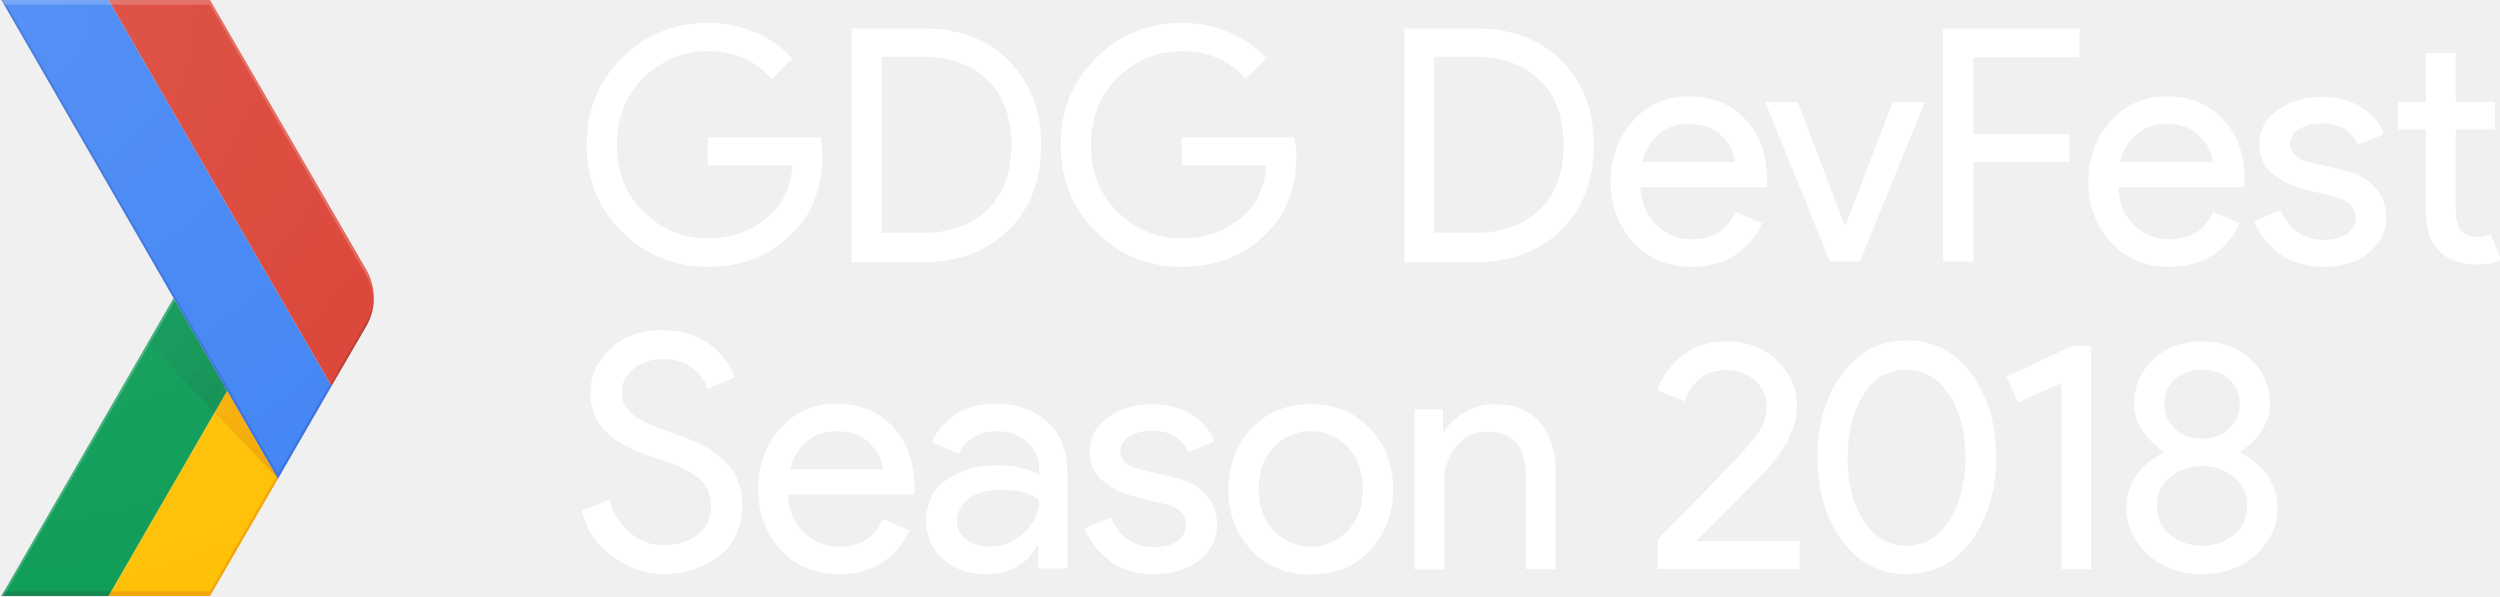
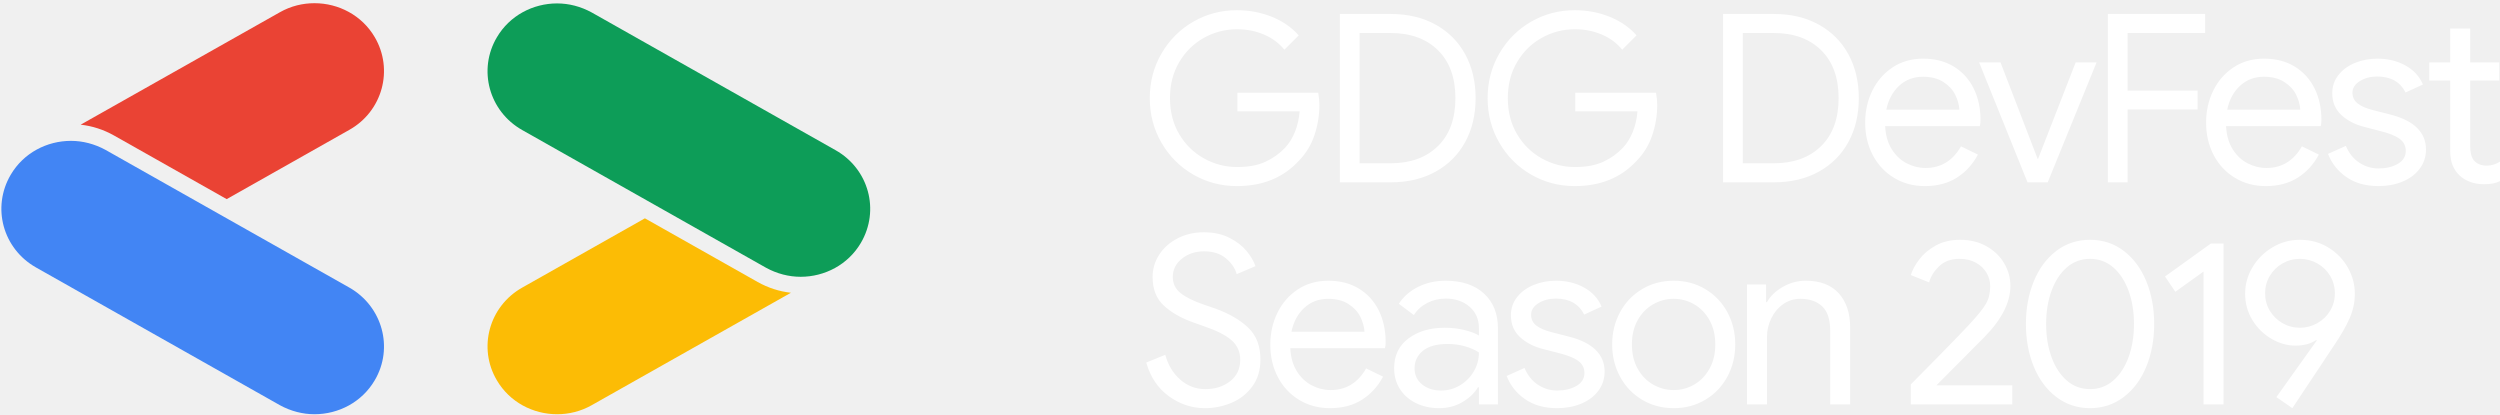
- <svg xmlns="http://www.w3.org/2000/svg" id="Layer_4" width="536.9" height="128">
-   <style>.st0{fill:none}.st5{opacity:.2;enable-background:new}.st13,.st5{fill:#fff}</style>
-   <g id="XMLID_2_">
-     <g id="XMLID_3_">
-       <g id="XMLID_4_">
-         <path id="XMLID_33_" d="M78.7 58L45.1 0H.3l37 64-37 64h44.8l33.5-58c2.2-3.7 2.2-8.3.1-12z" class="st0" />
-         <path id="XMLID_32_" fill="#ffc107" d="M59.4 102.3L48.8 83.9 23.3 128h21.8l14.6-25.2z" />
-         <path id="XMLID_31_" d="M78.7 58L45.1 0H.3l37 64-37 64h44.8l33.5-58c2.2-3.7 2.2-8.3.1-12z" class="st0" />
-         <path id="XMLID_30_" fill="#0f9d58" d="M37.3 64l11.5 19.9L23.3 128H.3z" />
-         <path id="XMLID_29_" d="M78.7 58L45.1 0H.3l37 64-37 64h44.8l33.5-58c2.2-3.7 2.2-8.3.1-12z" class="st0" />
-         <path id="XMLID_28_" fill="#bf360c" d="M45.1 127H23.8l-.5 1h21.8l14.6-25.2-.3-.5z" opacity=".2" />
-         <path id="XMLID_27_" d="M78.7 58L45.1 0H.3l37 64-37 64h44.8l33.5-58c2.2-3.7 2.2-8.3.1-12z" class="st0" />
-         <path id="XMLID_26_" fill="#263238" d="M.8 127l-.5 1h23l.5-1z" opacity=".2" />
-         <path id="XMLID_25_" d="M78.7 58L45.1 0H.3l37 64-37 64h44.8l33.5-58c2.2-3.7 2.2-8.3.1-12z" class="st0" />
-         <path id="XMLID_24_" d="M.3 128h.5l36.8-63.5-.3-.5z" class="st5" />
-         <path id="XMLID_23_" d="M78.7 58L45.1 0H.3l37 64-37 64h44.8l33.5-58c2.2-3.7 2.2-8.3.1-12z" class="st0" />
-         <radialGradient id="XMLID_34_" cx="59.537" cy="27.626" r="44.264" gradientTransform="matrix(1 0 0 -1 0 130)" gradientUnits="userSpaceOnUse">
-           <stop offset="0" stop-color="#bf360c" stop-opacity=".2" />
-           <stop offset="1" stop-color="#bf360c" stop-opacity=".02" />
-         </radialGradient>
-         <path id="XMLID_22_" fill="url(#XMLID_34_)" d="M59.7 102.8L48.8 83.9l-2.7 4.6z" />
-         <path id="XMLID_21_" d="M78.7 58L45.1 0H.3l37 64-37 64h44.8l33.5-58c2.2-3.7 2.2-8.3.1-12z" class="st0" />
-         <radialGradient id="XMLID_35_" cx="59.411" cy="27.346" r="44.623" gradientTransform="matrix(1 0 0 -1 0 130)" gradientUnits="userSpaceOnUse">
-           <stop offset="0" stop-color="#263238" stop-opacity=".2" />
-           <stop offset="1" stop-color="#263238" stop-opacity=".02" />
-         </radialGradient>
-         <path id="XMLID_20_" fill="url(#XMLID_35_)" d="M46.1 88.5l2.7-4.6L37.3 64l-5.5 9.5z" />
-         <path id="XMLID_19_" d="M78.7 58L45.1 0H.3l37 64-37 64h44.8l33.5-58c2.2-3.7 2.2-8.3.1-12z" class="st0" />
-         <g id="XMLID_16_">
-           <g id="XMLID_17_">
-             <path id="XMLID_18_" fill="#4285f4" d="M23.3 0H.3l59.4 102.8 11.5-19.9z" />
-           </g>
-         </g>
-         <path id="XMLID_15_" d="M78.7 58L45.1 0H.3l37 64-37 64h44.8l33.5-58c2.2-3.7 2.2-8.3.1-12z" class="st0" />
-         <path id="XMLID_14_" fill="#db4437" d="M78.7 70c2.1-3.7 2.1-8.3 0-12L45.1 0H23.3l47.9 82.9L78.7 70z" />
-         <path id="XMLID_13_" d="M78.7 58L45.1 0H.3l37 64-37 64h44.8l33.5-58c2.2-3.7 2.2-8.3.1-12z" class="st0" />
-         <path id="XMLID_12_" fill="#1a237e" d="M71.2 82.9l-.3-.5-11.2 19.4L.8 0H.3l59.4 102.8 11.5-19.9z" opacity=".2" />
-         <path id="XMLID_11_" d="M78.7 58L45.1 0H.3l37 64-37 64h44.8l33.5-58c2.2-3.7 2.2-8.3.1-12z" class="st0" />
-         <path id="XMLID_10_" d="M45.1 1l33.5 58c1 1.7 1.5 3.6 1.6 5.5.1-2.2-.4-4.5-1.6-6.5L45.1 0H.3l.6 1h44.2z" class="st5" />
-         <path id="XMLID_9_" d="M78.7 58L45.1 0H.3l37 64-37 64h44.8l33.5-58c2.2-3.7 2.2-8.3.1-12z" class="st0" />
-         <path id="XMLID_8_" fill="#3e2723" d="M71.2 82.9L78.7 70c1.2-2 1.7-4.3 1.6-6.5-.1 1.9-.6 3.8-1.6 5.5L71 82.4l.2.5z" opacity=".2" />
-         <path id="XMLID_6_" d="M78.7 58L45.1 0H.3l37 64-37 64h44.8l33.5-58c2.2-3.7 2.2-8.3.1-12z" class="st0" />
-         <radialGradient id="XMLID_36_" cx="-.74" cy="129" r="134.35" gradientTransform="matrix(1 0 0 -1 0 130)" gradientUnits="userSpaceOnUse">
-           <stop offset="0" stop-color="#fff" stop-opacity=".1" />
-           <stop offset="1" stop-color="#fff" stop-opacity="0" />
-         </radialGradient>
-         <path id="XMLID_5_" fill="url(#XMLID_36_)" d="M78.7 58L45.1 0H.3l37 64-37 64h44.8l33.5-58c2.2-3.7 2.2-8.3.1-12z" />
+ <svg xmlns="http://www.w3.org/2000/svg" width="735px" height="122px" viewBox="0 0 735 122" version="1.1">
+   <g id="Page-1" stroke="none" stroke-width="1" fill="none" fill-rule="evenodd">
+     <g id="Group-2">
+       <g id="Group">
+         <path d="M146.086,10.964 C149.848,4.557 156.722,1.005 163.791,1.005 C167.228,1.005 170.73,1.893 173.972,3.669 L245.632,44.14 C255.424,49.659 258.732,61.839 253.09,71.417 C249.328,77.824 242.454,81.377 235.386,81.377 C231.948,81.377 228.447,80.489 225.204,78.712 L153.544,38.241 C143.752,32.722 140.444,20.479 146.086,10.964 Z" id="Path" fill="#0D9D58" />
+         <path d="M110.159,111.825 C106.398,118.232 99.524,121.785 92.455,121.785 C89.018,121.785 85.516,120.897 82.274,119.12 L10.614,78.649 C0.821,73.13 -2.486,60.951 3.156,51.372 C6.917,44.965 13.792,41.413 20.86,41.413 C24.297,41.413 27.799,42.301 31.042,44.077 L102.702,84.548 C112.429,90.067 115.801,102.31 110.159,111.825 Z" id="Path" fill="#4285F4" />
+         <path d="M153.544,84.548 L189.601,64.186 L222.74,82.899 C225.788,84.612 229.095,85.69 232.532,86.071 L173.972,119.12 C170.73,120.96 167.228,121.785 163.791,121.785 C156.722,121.785 149.848,118.232 146.086,111.825 C140.444,102.31 143.752,90.067 153.544,84.548 Z" id="Path" fill="#FCBC05" />
+         <path d="M102.702,38.178 L66.645,58.54 L33.506,39.827 C30.458,38.114 27.151,37.036 23.714,36.655 L82.274,3.606 C85.516,1.766 89.018,0.941 92.455,0.941 C99.524,0.941 106.398,4.494 110.159,10.901 C115.801,20.479 112.429,32.722 102.702,38.178 Z" id="Path" fill="#EA4334" />
      </g>
+       <path d="M363.657,54.71 C359.007,54.71 354.725,53.581 350.812,51.322 C346.899,49.064 343.791,45.953 341.489,41.99 C339.187,38.026 338.036,33.648 338.036,28.855 C338.036,24.062 339.187,19.684 341.489,15.72 C343.791,11.757 346.899,8.646 350.812,6.387 C354.725,4.129 359.007,3 363.657,3 C367.294,3 370.713,3.645 373.913,4.936 C377.112,6.226 379.748,8.047 381.82,10.397 L377.607,14.614 C376.042,12.678 374.039,11.192 371.599,10.155 C369.159,9.118 366.535,8.6 363.726,8.6 C360.227,8.6 356.97,9.441 353.954,11.123 C350.939,12.805 348.522,15.179 346.703,18.243 C344.884,21.308 343.975,24.845 343.975,28.855 C343.975,32.865 344.884,36.402 346.703,39.466 C348.522,42.531 350.95,44.905 353.989,46.587 C357.027,48.269 360.273,49.11 363.726,49.11 C367.041,49.11 369.815,48.592 372.048,47.555 C374.281,46.518 376.203,45.147 377.814,43.442 C379.011,42.151 379.978,40.596 380.715,38.775 C381.452,36.955 381.912,34.938 382.096,32.726 L363.795,32.726 L363.795,27.265 L387.552,27.265 C387.782,28.555 387.897,29.754 387.897,30.86 C387.897,33.901 387.414,36.863 386.447,39.743 C385.48,42.623 383.938,45.147 381.82,47.313 C377.262,52.244 371.208,54.71 363.657,54.71 Z M393.913,4.106 L408.83,4.106 C413.894,4.106 418.314,5.155 422.089,7.252 C425.865,9.349 428.765,12.264 430.791,15.997 C432.817,19.73 433.83,24.016 433.83,28.855 C433.83,33.694 432.817,37.98 430.791,41.713 C428.765,45.446 425.865,48.361 422.089,50.458 C418.314,52.555 413.894,53.604 408.83,53.604 L393.913,53.604 L393.913,4.106 Z M408.83,48.004 C414.677,48.004 419.316,46.322 422.746,42.958 C426.176,39.593 427.891,34.892 427.891,28.855 C427.891,22.817 426.176,18.117 422.746,14.752 C419.316,11.388 414.677,9.706 408.83,9.706 L399.714,9.706 L399.714,48.004 L408.83,48.004 Z M462.981,54.71 C458.331,54.71 454.049,53.581 450.135,51.322 C446.222,49.064 443.114,45.953 440.812,41.99 C438.51,38.026 437.359,33.648 437.359,28.855 C437.359,24.062 438.51,19.684 440.812,15.72 C443.114,11.757 446.222,8.646 450.135,6.387 C454.049,4.129 458.331,3 462.981,3 C466.618,3 470.036,3.645 473.236,4.936 C476.436,6.226 479.072,8.047 481.143,10.397 L476.931,14.614 C475.365,12.678 473.363,11.192 470.923,10.155 C468.482,9.118 465.858,8.6 463.05,8.6 C459.551,8.6 456.293,9.441 453.278,11.123 C450.262,12.805 447.845,15.179 446.026,18.243 C444.208,21.308 443.299,24.845 443.299,28.855 C443.299,32.865 444.208,36.402 446.026,39.466 C447.845,42.531 450.274,44.905 453.312,46.587 C456.351,48.269 459.597,49.11 463.05,49.11 C466.365,49.11 469.138,48.592 471.371,47.555 C473.604,46.518 475.527,45.147 477.138,43.442 C478.335,42.151 479.302,40.596 480.038,38.775 C480.775,36.955 481.235,34.938 481.42,32.726 L463.119,32.726 L463.119,27.265 L486.875,27.265 C487.106,28.555 487.221,29.754 487.221,30.86 C487.221,33.901 486.737,36.863 485.77,39.743 C484.804,42.623 483.261,45.147 481.143,47.313 C476.585,52.244 470.531,54.71 462.981,54.71 Z M506.573,4.106 L521.49,4.106 C526.554,4.106 530.974,5.155 534.749,7.252 C538.525,9.349 541.425,12.264 543.451,15.997 C545.477,19.73 546.489,24.016 546.489,28.855 C546.489,33.694 545.477,37.98 543.451,41.713 C541.425,45.446 538.525,48.361 534.749,50.458 C530.974,52.555 526.554,53.604 521.49,53.604 L506.573,53.604 L506.573,4.106 Z M521.49,48.004 C527.337,48.004 531.975,46.322 535.405,42.958 C538.835,39.593 540.55,34.892 540.55,28.855 C540.55,22.817 538.835,18.117 535.405,14.752 C531.975,11.388 527.337,9.706 521.49,9.706 L512.374,9.706 L512.374,48.004 L521.49,48.004 Z M565.903,54.71 C562.542,54.71 559.526,53.903 556.856,52.29 C554.186,50.677 552.102,48.454 550.606,45.619 C549.11,42.785 548.362,39.593 548.362,36.045 C548.362,32.634 549.064,29.5 550.468,26.643 C551.872,23.785 553.863,21.504 556.442,19.799 C559.02,18.094 562.013,17.241 565.42,17.241 C568.873,17.241 571.865,18.013 574.397,19.557 C576.93,21.101 578.875,23.232 580.233,25.951 C581.591,28.671 582.27,31.781 582.27,35.284 C582.27,35.975 582.201,36.575 582.063,37.081 L554.232,37.081 C554.37,39.755 555.014,42.013 556.165,43.856 C557.317,45.7 558.778,47.082 560.551,48.004 C562.323,48.926 564.176,49.387 566.11,49.387 C570.622,49.387 574.098,47.267 576.538,43.027 L581.51,45.446 C579.991,48.304 577.931,50.562 575.33,52.221 C572.728,53.88 569.586,54.71 565.903,54.71 Z M576.055,32.242 C575.963,30.768 575.548,29.293 574.812,27.818 C574.075,26.343 572.913,25.099 571.324,24.085 C569.736,23.071 567.745,22.564 565.35,22.564 C562.588,22.564 560.252,23.451 558.341,25.226 C556.43,27 555.176,29.339 554.577,32.242 L576.055,32.242 Z M581.863,18.347 L588.148,18.347 L599.059,46.691 L599.198,46.691 L610.247,18.347 L616.393,18.347 L602.029,53.604 L596.09,53.604 L581.863,18.347 Z M619.716,4.106 L648.307,4.106 L648.307,9.706 L625.517,9.706 L625.517,26.643 L646.097,26.643 L646.097,32.173 L625.517,32.173 L625.517,53.604 L619.716,53.604 L619.716,4.106 Z M666.132,54.71 C662.771,54.71 659.755,53.903 657.085,52.29 C654.415,50.677 652.331,48.454 650.835,45.619 C649.339,42.785 648.591,39.593 648.591,36.045 C648.591,32.634 649.293,29.5 650.697,26.643 C652.101,23.785 654.092,21.504 656.671,19.799 C659.249,18.094 662.242,17.241 665.648,17.241 C669.102,17.241 672.094,18.013 674.626,19.557 C677.158,21.101 679.104,23.232 680.462,25.951 C681.82,28.671 682.499,31.781 682.499,35.284 C682.499,35.975 682.43,36.575 682.292,37.081 L654.461,37.081 C654.599,39.755 655.243,42.013 656.394,43.856 C657.545,45.7 659.007,47.082 660.78,48.004 C662.552,48.926 664.405,49.387 666.339,49.387 C670.851,49.387 674.327,47.267 676.767,43.027 L681.739,45.446 C680.22,48.304 678.16,50.562 675.559,52.221 C672.957,53.88 669.815,54.71 666.132,54.71 Z M676.284,32.242 C676.192,30.768 675.777,29.293 675.041,27.818 C674.304,26.343 673.142,25.099 671.553,24.085 C669.965,23.071 667.974,22.564 665.579,22.564 C662.817,22.564 660.481,23.451 658.57,25.226 C656.659,27 655.405,29.339 654.806,32.242 L676.284,32.242 Z M699.288,54.71 C695.513,54.71 692.359,53.823 689.827,52.048 C687.295,50.274 685.499,48.004 684.44,45.239 L689.689,42.888 C690.564,45.008 691.864,46.645 693.591,47.797 C695.317,48.949 697.217,49.525 699.288,49.525 C701.498,49.525 703.386,49.076 704.951,48.177 C706.517,47.278 707.299,45.999 707.299,44.34 C707.299,42.865 706.678,41.679 705.435,40.78 C704.192,39.881 702.235,39.109 699.565,38.464 L695.283,37.358 C692.474,36.667 690.172,35.491 688.377,33.832 C686.581,32.173 685.684,30.03 685.684,27.403 C685.684,25.375 686.294,23.589 687.514,22.046 C688.734,20.502 690.357,19.315 692.382,18.485 C694.408,17.656 696.595,17.241 698.943,17.241 C702.028,17.241 704.779,17.909 707.196,19.246 C709.613,20.582 711.328,22.449 712.341,24.845 L707.23,27.196 C705.665,24.062 702.879,22.495 698.874,22.495 C696.94,22.495 695.248,22.944 693.798,23.843 C692.348,24.742 691.623,25.882 691.623,27.265 C691.623,28.555 692.129,29.604 693.142,30.41 C694.155,31.217 695.674,31.874 697.7,32.381 L702.81,33.694 C706.263,34.57 708.865,35.872 710.614,37.6 C712.364,39.328 713.238,41.437 713.238,43.925 C713.238,46.092 712.617,47.993 711.374,49.629 C710.131,51.265 708.45,52.521 706.332,53.396 C704.215,54.272 701.867,54.71 699.288,54.71 Z M730.166,54.157 C728.739,54.157 727.415,53.926 726.195,53.465 C724.975,53.005 723.95,52.382 723.122,51.599 C722.201,50.723 721.51,49.709 721.05,48.557 C720.589,47.405 720.359,45.999 720.359,44.34 L720.359,23.67 L714.213,23.67 L714.213,18.347 L720.359,18.347 L720.359,8.392 L726.229,8.392 L726.229,18.347 L734.793,18.347 L734.793,23.67 L726.229,23.67 L726.229,42.888 C726.229,44.824 726.598,46.253 727.334,47.175 C728.209,48.188 729.475,48.695 731.133,48.695 C732.468,48.695 733.757,48.304 735,47.52 L735,53.258 C734.309,53.581 733.607,53.811 732.894,53.949 C732.18,54.088 731.271,54.157 730.166,54.157 Z M354.265,120 C350.398,120 346.853,118.825 343.63,116.474 C340.407,114.124 338.197,110.829 337,106.589 L342.594,104.307 C343.377,107.257 344.827,109.676 346.945,111.566 C349.062,113.456 351.549,114.4 354.403,114.4 C357.258,114.4 359.675,113.628 361.654,112.085 C363.634,110.541 364.624,108.432 364.624,105.759 C364.624,103.455 363.784,101.554 362.103,100.056 C360.423,98.558 357.672,97.164 353.851,95.873 L350.743,94.767 C347.244,93.523 344.389,91.887 342.179,89.859 C339.97,87.831 338.865,85.02 338.865,81.425 C338.865,79.075 339.509,76.897 340.798,74.892 C342.087,72.887 343.883,71.286 346.185,70.088 C348.487,68.889 351.065,68.29 353.92,68.29 C356.774,68.29 359.26,68.82 361.378,69.88 C363.496,70.94 365.188,72.231 366.454,73.752 C367.72,75.272 368.606,76.77 369.113,78.245 L363.588,80.595 C363.128,78.89 362.08,77.346 360.446,75.964 C358.811,74.581 356.659,73.89 353.989,73.89 C351.457,73.89 349.293,74.604 347.497,76.033 C345.702,77.462 344.804,79.259 344.804,81.425 C344.804,83.361 345.563,84.939 347.083,86.16 C348.602,87.382 350.904,88.522 353.989,89.582 L357.235,90.689 C361.424,92.209 364.693,94.111 367.041,96.392 C369.389,98.673 370.563,101.772 370.563,105.69 C370.563,108.87 369.746,111.543 368.111,113.709 C366.477,115.875 364.417,117.465 361.931,118.479 C359.444,119.493 356.889,120 354.265,120 Z M391.013,120 C387.652,120 384.636,119.193 381.966,117.58 C379.295,115.967 377.212,113.744 375.716,110.909 C374.219,108.075 373.471,104.883 373.471,101.335 C373.471,97.924 374.173,94.79 375.578,91.933 C376.982,89.075 378.973,86.794 381.551,85.089 C384.13,83.384 387.122,82.531 390.529,82.531 C393.982,82.531 396.975,83.303 399.507,84.847 C402.039,86.391 403.984,88.522 405.342,91.242 C406.701,93.961 407.38,97.072 407.38,100.574 C407.38,101.266 407.311,101.865 407.173,102.372 L379.341,102.372 C379.48,105.045 380.124,107.303 381.275,109.146 C382.426,110.99 383.888,112.373 385.66,113.294 C387.433,114.216 389.286,114.677 391.22,114.677 C395.732,114.677 399.208,112.557 401.648,108.317 L406.62,110.736 C405.101,113.594 403.04,115.852 400.439,117.511 C397.838,119.17 394.696,120 391.013,120 Z M401.164,97.532 C401.072,96.058 400.658,94.583 399.921,93.108 C399.185,91.633 398.022,90.389 396.434,89.375 C394.845,88.361 392.854,87.854 390.46,87.854 C387.698,87.854 385.361,88.741 383.45,90.516 C381.54,92.29 380.285,94.629 379.687,97.532 L401.164,97.532 Z M423.133,120 C420.555,120 418.253,119.493 416.227,118.479 C414.201,117.465 412.636,116.071 411.531,114.297 C410.426,112.522 409.874,110.506 409.874,108.248 C409.874,104.515 411.278,101.6 414.086,99.503 C416.895,97.406 420.44,96.357 424.721,96.357 C426.839,96.357 428.807,96.588 430.626,97.049 C432.445,97.509 433.837,98.039 434.804,98.639 L434.804,96.496 C434.804,93.869 433.883,91.76 432.042,90.17 C430.2,88.58 427.875,87.785 425.067,87.785 C423.087,87.785 421.268,88.211 419.611,89.064 C417.954,89.917 416.641,91.103 415.675,92.624 L411.255,89.306 C412.636,87.186 414.535,85.527 416.952,84.329 C419.369,83.13 422.051,82.531 424.998,82.531 C429.786,82.531 433.55,83.787 436.289,86.299 C439.028,88.811 440.398,92.232 440.398,96.565 L440.398,118.894 L434.804,118.894 L434.804,113.847 L434.528,113.847 C433.515,115.553 431.996,117.004 429.97,118.203 C427.944,119.401 425.665,120 423.133,120 Z M423.686,114.815 C425.665,114.815 427.507,114.308 429.21,113.294 C430.914,112.28 432.272,110.921 433.285,109.216 C434.298,107.51 434.804,105.644 434.804,103.616 C433.699,102.879 432.341,102.279 430.73,101.819 C429.118,101.358 427.415,101.127 425.619,101.127 C422.396,101.127 419.968,101.796 418.333,103.132 C416.699,104.469 415.882,106.197 415.882,108.317 C415.882,110.253 416.618,111.82 418.092,113.018 C419.565,114.216 421.43,114.815 423.686,114.815 Z M457.809,120 C454.034,120 450.88,119.113 448.348,117.338 C445.815,115.564 444.02,113.294 442.961,110.529 L448.209,108.179 C449.084,110.299 450.385,111.935 452.111,113.087 C453.838,114.239 455.737,114.815 457.809,114.815 C460.019,114.815 461.906,114.366 463.472,113.467 C465.037,112.568 465.82,111.29 465.82,109.63 C465.82,108.156 465.198,106.969 463.955,106.07 C462.712,105.171 460.755,104.399 458.085,103.754 L453.803,102.648 C450.995,101.957 448.693,100.782 446.897,99.123 C445.102,97.463 444.204,95.32 444.204,92.693 C444.204,90.665 444.814,88.88 446.034,87.336 C447.254,85.792 448.877,84.605 450.903,83.775 C452.929,82.946 455.115,82.531 457.464,82.531 C460.548,82.531 463.299,83.199 465.716,84.536 C468.133,85.872 469.848,87.739 470.861,90.136 L465.751,92.486 C464.185,89.352 461.4,87.785 457.394,87.785 C455.461,87.785 453.769,88.234 452.319,89.133 C450.868,90.032 450.143,91.172 450.143,92.555 C450.143,93.846 450.65,94.894 451.662,95.701 C452.675,96.507 454.195,97.164 456.22,97.671 L461.331,98.984 C464.784,99.86 467.385,101.162 469.135,102.89 C470.884,104.618 471.759,106.727 471.759,109.216 C471.759,111.382 471.137,113.283 469.894,114.919 C468.651,116.555 466.971,117.811 464.853,118.687 C462.735,119.562 460.387,120 457.809,120 Z M492.07,120 C488.617,120 485.51,119.17 482.747,117.511 C479.985,115.852 477.832,113.594 476.29,110.736 C474.748,107.879 473.977,104.722 473.977,101.266 C473.977,97.809 474.748,94.652 476.29,91.795 C477.832,88.937 479.985,86.679 482.747,85.02 C485.51,83.361 488.617,82.531 492.07,82.531 C495.523,82.531 498.631,83.361 501.393,85.02 C504.156,86.679 506.308,88.937 507.85,91.795 C509.393,94.652 510.164,97.809 510.164,101.266 C510.164,104.722 509.393,107.879 507.85,110.736 C506.308,113.594 504.156,115.852 501.393,117.511 C498.631,119.17 495.523,120 492.07,120 Z M492.07,114.677 C494.234,114.677 496.248,114.135 498.113,113.052 C499.978,111.969 501.474,110.414 502.602,108.386 C503.73,106.358 504.294,103.985 504.294,101.266 C504.294,98.546 503.73,96.173 502.602,94.145 C501.474,92.117 499.978,90.562 498.113,89.479 C496.248,88.396 494.234,87.854 492.07,87.854 C489.906,87.854 487.881,88.396 485.993,89.479 C484.105,90.562 482.598,92.117 481.47,94.145 C480.342,96.173 479.778,98.546 479.778,101.266 C479.778,103.985 480.342,106.358 481.47,108.386 C482.598,110.414 484.105,111.969 485.993,113.052 C487.881,114.135 489.906,114.677 492.07,114.677 Z M513.625,83.637 L519.218,83.637 L519.218,88.822 L519.495,88.822 C520.462,87.071 522.004,85.584 524.122,84.363 C526.24,83.142 528.495,82.531 530.89,82.531 C535.125,82.531 538.36,83.764 540.592,86.23 C542.825,88.695 543.942,92.048 543.942,96.288 L543.942,118.894 L538.072,118.894 L538.072,97.187 C538.072,93.915 537.289,91.541 535.724,90.066 C534.158,88.592 532.018,87.854 529.301,87.854 C527.414,87.854 525.722,88.384 524.225,89.444 C522.729,90.504 521.566,91.898 520.738,93.627 C519.909,95.355 519.495,97.164 519.495,99.053 L519.495,118.894 L513.625,118.894 L513.625,83.637 Z M561.775,113.018 C563.202,111.589 566.033,108.72 570.269,104.411 C574.505,100.102 577.451,97.049 579.109,95.251 C581.457,92.716 583.045,90.735 583.874,89.306 C584.703,87.877 585.117,86.149 585.117,84.121 C585.117,82.739 584.76,81.437 584.047,80.215 C583.333,78.994 582.297,78.003 580.939,77.243 C579.581,76.482 577.958,76.102 576.07,76.102 C573.584,76.102 571.593,76.828 570.096,78.28 C568.6,79.731 567.622,81.31 567.161,83.015 L561.775,80.872 C562.235,79.397 563.064,77.865 564.261,76.275 C565.458,74.685 567.069,73.325 569.095,72.196 C571.121,71.067 573.515,70.502 576.277,70.502 C579.178,70.502 581.745,71.125 583.977,72.369 C586.21,73.613 587.948,75.272 589.191,77.346 C590.435,79.42 591.056,81.655 591.056,84.052 C591.056,88.891 588.524,93.892 583.46,99.053 L569.302,113.294 L591.609,113.294 L591.609,118.894 L561.775,118.894 L561.775,113.018 Z M614.475,120 C610.746,120 607.443,118.905 604.565,116.716 C601.687,114.527 599.478,111.555 597.935,107.798 C596.393,104.042 595.622,99.86 595.622,95.251 C595.622,90.642 596.393,86.46 597.935,82.704 C599.478,78.948 601.676,75.975 604.53,73.786 C607.385,71.597 610.7,70.502 614.475,70.502 C618.25,70.502 621.565,71.597 624.42,73.786 C627.274,75.975 629.473,78.948 631.015,82.704 C632.557,86.46 633.328,90.642 633.328,95.251 C633.328,99.86 632.557,104.042 631.015,107.798 C629.473,111.555 627.263,114.527 624.385,116.716 C621.508,118.905 618.204,120 614.475,120 Z M614.475,114.4 C617.099,114.4 619.378,113.559 621.312,111.877 C623.246,110.195 624.742,107.902 625.801,104.999 C626.86,102.095 627.389,98.846 627.389,95.251 C627.389,91.656 626.86,88.407 625.801,85.504 C624.742,82.6 623.246,80.307 621.312,78.625 C619.378,76.943 617.099,76.102 614.475,76.102 C611.851,76.102 609.572,76.943 607.638,78.625 C605.704,80.307 604.208,82.6 603.149,85.504 C602.09,88.407 601.561,91.656 601.561,95.251 C601.561,98.846 602.09,102.095 603.149,104.999 C604.208,107.902 605.704,110.195 607.638,111.877 C609.572,113.559 611.851,114.4 614.475,114.4 Z M647.839,79.835 L639.552,85.78 L636.513,81.287 L649.98,71.608 L653.709,71.608 L653.709,118.894 L647.839,118.894 L647.839,79.835 Z M669.255,116.751 L681.133,100.09 L680.995,99.952 C679.384,101.058 677.335,101.611 674.849,101.611 C672.455,101.611 670.107,100.943 667.805,99.606 C665.503,98.27 663.638,96.438 662.211,94.111 C660.784,91.783 660.07,89.191 660.07,86.333 C660.07,83.568 660.795,80.976 662.245,78.556 C663.696,76.137 665.652,74.189 668.115,72.715 C670.579,71.24 673.26,70.502 676.161,70.502 C679.292,70.502 682.089,71.263 684.552,72.784 C687.015,74.305 688.926,76.275 690.284,78.694 C691.642,81.114 692.321,83.66 692.321,86.333 C692.321,88.868 691.803,91.299 690.767,93.627 C689.731,95.954 688.246,98.546 686.313,101.404 L673.951,120 L669.255,116.751 Z M676.161,96.357 C678.003,96.357 679.718,95.908 681.306,95.009 C682.894,94.111 684.149,92.889 685.07,91.345 C685.99,89.801 686.451,88.108 686.451,86.264 C686.451,84.375 685.99,82.658 685.07,81.114 C684.149,79.57 682.894,78.349 681.306,77.45 C679.718,76.551 678.003,76.102 676.161,76.102 C674.319,76.102 672.616,76.551 671.051,77.45 C669.485,78.349 668.242,79.57 667.321,81.114 C666.4,82.658 665.94,84.375 665.94,86.264 C665.94,88.108 666.4,89.801 667.321,91.345 C668.242,92.889 669.485,94.111 671.051,95.009 C672.616,95.908 674.319,96.357 676.161,96.357 Z" id="GDG-DevFest-Season-2" fill="#FFFFFF" />
    </g>
  </g>
-   <g id="XMLID_1_">
-     <path d="M176.6 33.2c0 7-2.1 12.6-6.2 16.7-4.7 4.9-10.9 7.4-18.4 7.4-7.2 0-13.4-2.5-18.4-7.5-5.1-5-7.6-11.2-7.6-18.7s2.5-13.6 7.6-18.7c5.1-5 11.2-7.5 18.4-7.5 3.6 0 7 .7 10.3 2.1 3.3 1.4 5.9 3.3 7.8 5.6l-4.4 4.4c-3.3-4-7.9-6-13.7-6-5.3 0-9.8 1.9-13.7 5.6-3.8 3.7-5.8 8.5-5.8 14.5 0 5.9 1.9 10.7 5.8 14.5 3.9 3.7 8.4 5.6 13.7 5.6 5.6 0 10.3-1.9 14-5.6 2.4-2.4 3.8-5.8 4.2-10.1H152v-6h24.3c.1 1.2.3 2.5.3 3.7zM182.9 56.2V6.1h15.3c7.7 0 13.9 2.3 18.5 7 4.6 4.6 6.9 10.7 6.9 18.1s-2.3 13.5-6.9 18.1c-4.6 4.6-10.8 7-18.5 7h-15.3zm6.5-6.2h8.9c5.8 0 10.4-1.7 13.8-5 3.4-3.3 5.1-8 5.1-13.9s-1.7-10.6-5.1-13.9c-3.4-3.3-8-5-13.8-5h-8.9V50zM278.4 33.2c0 7-2.1 12.6-6.2 16.7-4.7 4.9-10.9 7.4-18.4 7.4-7.2 0-13.4-2.5-18.4-7.5-5.1-5-7.6-11.2-7.6-18.7s2.5-13.6 7.6-18.7c5.1-5 11.2-7.5 18.4-7.5 3.6 0 7 .7 10.3 2.1 3.3 1.4 5.9 3.3 7.8 5.6l-4.4 4.4c-3.3-4-7.9-6-13.7-6-5.3 0-9.8 1.9-13.7 5.6-3.8 3.7-5.8 8.5-5.8 14.5 0 5.9 1.9 10.7 5.8 14.5 3.9 3.7 8.4 5.6 13.7 5.6 5.6 0 10.3-1.9 14-5.6 2.4-2.4 3.8-5.8 4.2-10.1h-18.2v-6H278c.2 1.2.4 2.5.4 3.7zM301.6 56.2V6.1h15.3c7.7 0 13.9 2.3 18.5 7 4.6 4.6 6.9 10.7 6.9 18.1s-2.3 13.5-6.9 18.1c-4.6 4.6-10.8 7-18.5 7h-15.3zM308 50h8.9c5.8 0 10.4-1.7 13.8-5 3.4-3.3 5.1-8 5.1-13.9s-1.7-10.6-5.1-13.9c-3.4-3.3-8-5-13.8-5H308V50zM363.4 57.3c-5.2 0-9.4-1.7-12.6-5.2-3.2-3.5-4.9-7.8-4.9-13.1 0-5 1.6-9.3 4.7-12.9 3.1-3.6 7.2-5.4 12.1-5.4 5.1 0 9.2 1.7 12.2 5 3.1 3.3 4.6 7.7 4.6 13.3l-.1 1.2h-27.1c.2 3.5 1.3 6.2 3.5 8.2 2.1 2 4.6 3 7.5 3 4.6 0 7.7-2 9.4-5.9l5.7 2.4c-1.1 2.7-3 4.9-5.5 6.7-2.6 1.8-5.8 2.7-9.5 2.7zm9.2-22.4c-.1-2-1-3.8-2.7-5.6-1.7-1.8-4.1-2.7-7.4-2.7-2.4 0-4.4.7-6.2 2.2-1.8 1.5-3 3.5-3.6 6h19.9zM393 56.2l-13.9-34.3h7l10.1 26.6h.1l10.2-26.6h6.9l-14 34.3H393zM423.7 56.2h-6.4V6.1h29.3v6.2h-22.8v16.5h20.6v6h-20.6v21.4zM466 57.3c-5.2 0-9.4-1.7-12.6-5.2-3.2-3.5-4.9-7.8-4.9-13.1 0-5 1.6-9.3 4.7-12.9 3.2-3.6 7.2-5.4 12.1-5.4 5.1 0 9.2 1.7 12.2 5 3.1 3.3 4.6 7.7 4.6 13.3l-.1 1.2h-27.1c.2 3.5 1.3 6.2 3.5 8.2 2.1 2 4.6 3 7.5 3 4.6 0 7.7-2 9.4-5.9l5.7 2.4c-1.1 2.7-3 4.9-5.5 6.7-2.7 1.8-5.8 2.7-9.5 2.7zm9.2-22.4c-.1-2-1-3.8-2.7-5.6-1.7-1.8-4.1-2.7-7.4-2.7-2.4 0-4.4.7-6.2 2.2-1.8 1.5-3 3.5-3.6 6h19.9zM499.1 57.3c-3.8 0-7-.9-9.5-2.8s-4.3-4.2-5.5-7l5.7-2.4c1.8 4.3 4.9 6.4 9.3 6.4 2 0 3.7-.4 4.9-1.3 1.3-.9 1.9-2.1 1.9-3.5 0-2.2-1.6-3.8-4.7-4.5l-6.9-1.7c-2.2-.6-4.3-1.6-6.2-3.2-2-1.6-2.9-3.7-2.9-6.3 0-3 1.3-5.5 4-7.4 2.7-1.9 5.9-2.8 9.6-2.8 3 0 5.7.7 8.1 2.1 2.4 1.4 4.1 3.3 5.1 5.9l-5.6 2.3c-1.3-3-3.9-4.6-7.8-4.6-1.9 0-3.5.4-4.8 1.2-1.3.8-2 1.9-2 3.2 0 2 1.5 3.3 4.5 4l6.8 1.6c3.2.7 5.6 2 7.1 3.9 1.5 1.8 2.3 3.9 2.3 6.2 0 3.1-1.3 5.6-3.8 7.7-2.3 2-5.6 3-9.6 3zM532 56.8c-3.6 0-6.3-1-8.2-2.9-1.9-1.9-2.8-4.6-2.8-8.1v-18h-6v-5.9h6V11.4h6.4v10.5h8.4v5.9h-8.4v17.5c0 3.7 1.5 5.6 4.6 5.6 1.2 0 2.1-.2 2.9-.6l2.2 5.5c-1.3.7-3 1-5.1 1zM142.5 123.3c-3.6 0-7.2-1.2-10.7-3.6-3.5-2.4-5.8-5.7-6.8-10l5.9-2.4c.7 2.8 2.1 5.1 4.3 7 2.2 1.9 4.6 2.8 7.3 2.8 2.8 0 5.2-.7 7.2-2.2 2-1.5 3-3.5 3-6 0-2.8-1-5-3-6.5s-5.1-2.9-9.4-4.2c-4.4-1.4-7.8-3.2-10.1-5.4s-3.4-5.1-3.4-8.5c0-3.6 1.4-6.7 4.3-9.4 2.8-2.7 6.6-4 11.1-4 4.2 0 7.7 1.1 10.4 3.2s4.4 4.4 5.2 7l-5.9 2.4c-.4-1.6-1.5-3.1-3.1-4.4-1.7-1.4-3.8-2-6.4-2-2.5 0-4.6.7-6.3 2.1-1.8 1.4-2.6 3.1-2.6 5.1 0 1.9.8 3.4 2.4 4.7 1.6 1.3 4 2.4 7.1 3.5 2.5.8 4.5 1.6 6.2 2.3 1.7.7 3.3 1.7 5 3 1.7 1.2 3 2.8 3.9 4.6.9 1.8 1.3 4 1.3 6.4 0 2.4-.5 4.6-1.5 6.5-1 1.9-2.3 3.4-4 4.5-1.7 1.1-3.4 2-5.4 2.6-2.1.6-4 .9-6 .9zM180.3 123.3c-5.2 0-9.4-1.7-12.6-5.2-3.2-3.5-4.9-7.8-4.9-13.1 0-5 1.6-9.3 4.7-12.9 3.1-3.6 7.2-5.4 12.1-5.4 5.1 0 9.2 1.7 12.2 5 3.1 3.3 4.6 7.7 4.6 13.3l-.1 1.2h-27.1c.2 3.5 1.3 6.2 3.5 8.2 2.1 2 4.6 3 7.5 3 4.6 0 7.7-2 9.4-5.9l5.7 2.4c-1.1 2.7-3 4.9-5.5 6.7-2.6 1.8-5.7 2.7-9.5 2.7zm9.3-22.4c-.1-2-1-3.8-2.7-5.6-1.7-1.8-4.1-2.7-7.4-2.7-2.4 0-4.4.7-6.2 2.2-1.8 1.5-3 3.5-3.6 6h19.9zM211.7 123.3c-3.6 0-6.7-1.1-9.1-3.1-2.4-2.1-3.7-4.9-3.7-8.3 0-3.7 1.4-6.7 4.3-8.8 2.9-2.1 6.5-3.2 10.7-3.2 3.8 0 6.9.7 9.3 2.1v-1c0-2.5-.9-4.5-2.6-6.1-1.7-1.5-3.9-2.3-6.4-2.3-1.9 0-3.6.4-5.1 1.3-1.5.9-2.6 2.1-3.1 3.6l-5.9-2.5c.8-2.1 2.4-4 4.7-5.7 2.3-1.8 5.4-2.6 9.2-2.6 4.4 0 8 1.3 10.9 3.9 2.9 2.6 4.3 6.2 4.3 10.8v20.7H223v-4.8h-.3c-2.3 4.1-6.1 6-11 6zm1-5.9c2.7 0 5.1-1 7.2-3 2.2-2 3.3-4.3 3.3-7-1.8-1.5-4.5-2.2-8.2-2.2-3.1 0-5.5.7-7.1 2-1.6 1.4-2.4 2.9-2.4 4.8 0 1.7.7 3 2.2 4 1.5.9 3.1 1.4 5 1.4zM247.9 123.3c-3.8 0-7-.9-9.5-2.8s-4.3-4.2-5.5-7l5.7-2.4c1.8 4.3 4.9 6.4 9.3 6.4 2 0 3.7-.4 4.9-1.3 1.3-.9 1.9-2.1 1.9-3.5 0-2.2-1.6-3.8-4.7-4.5l-6.9-1.7c-2.2-.6-4.3-1.6-6.2-3.2-2-1.6-2.9-3.7-2.9-6.3 0-3 1.3-5.5 4-7.4 2.7-1.9 5.9-2.8 9.6-2.8 3 0 5.7.7 8.1 2.1 2.4 1.4 4.1 3.3 5.1 5.9l-5.6 2.3c-1.3-3-3.9-4.6-7.8-4.6-1.9 0-3.5.4-4.8 1.2-1.3.8-2 1.9-2 3.2 0 2 1.5 3.3 4.6 4l6.8 1.6c3.2.7 5.6 2 7.1 3.9 1.5 1.8 2.3 3.9 2.3 6.2 0 3.1-1.3 5.6-3.8 7.7-2.5 2-5.7 3-9.7 3zM268.8 92c3.3-3.5 7.5-5.2 12.7-5.2 5.1 0 9.4 1.7 12.7 5.2 3.3 3.5 5 7.8 5 13.1 0 5.2-1.7 9.6-5 13.1s-7.5 5.2-12.7 5.2c-5.1 0-9.4-1.7-12.7-5.2-3.3-3.5-5-7.8-5-13.1.1-5.3 1.7-9.6 5-13.1zm4.8 22c2.2 2.3 4.8 3.4 7.9 3.4 3 0 5.7-1.1 7.9-3.4s3.3-5.3 3.3-9-1.1-6.7-3.3-9c-2.2-2.3-4.8-3.4-7.9-3.4-3 0-5.7 1.1-7.9 3.4s-3.3 5.3-3.3 9c0 3.8 1.1 6.8 3.3 9zM309.9 87.9v4.8h.3c.9-1.6 2.4-3 4.4-4.2 2-1.1 4.2-1.7 6.4-1.7 4.2 0 7.5 1.3 9.7 3.9 2.2 2.6 3.4 6.1 3.4 10.5v21h-6.4v-20c0-6.3-2.8-9.5-8.5-9.5-2.7 0-4.8 1.1-6.5 3.2-1.7 2.1-2.5 4.6-2.5 7.4v19h-6.4V87.9h6.1zM386.5 122.2H356v-6.4c9.1-9.2 15-15.2 17.6-18 2.3-2.6 3.8-4.5 4.6-5.8.8-1.3 1.2-3 1.2-4.9 0-2-.8-3.8-2.4-5.3-1.6-1.5-3.7-2.3-6.4-2.3-2.4 0-4.4.7-5.9 2.1-1.5 1.4-2.4 3-2.9 4.6l-5.9-2.4c.8-2.5 2.5-4.9 5-7.1 2.5-2.2 5.8-3.4 9.8-3.4 4.4 0 8.1 1.4 10.9 4.1 2.8 2.7 4.3 5.9 4.3 9.7 0 4.7-2.5 9.7-7.6 15l-14 14.1h22.2v6zM423.4 116.1c-3.5 4.8-8.2 7.2-13.9 7.2-5.7 0-10.4-2.4-13.9-7.2-3.5-4.8-5.3-10.8-5.3-17.9 0-7.1 1.8-13.1 5.3-17.9 3.5-4.8 8.2-7.2 13.9-7.2 5.7 0 10.4 2.4 13.9 7.2 3.5 4.8 5.3 10.7 5.3 17.9 0 7.2-1.8 13.1-5.3 17.9zm-14 1.1c3.8 0 6.9-1.8 9.2-5.4 2.3-3.6 3.5-8.1 3.5-13.5 0-5.5-1.2-10-3.5-13.5-2.3-3.6-5.4-5.4-9.2-5.4-3.9 0-7 1.8-9.2 5.4-2.3 3.6-3.4 8.1-3.4 13.5s1.1 9.9 3.4 13.5c2.3 3.6 5.4 5.4 9.2 5.4zM449.1 122.2h-6.4V82.3l-9.3 4.1-2.5-5.5 14.1-6.6h4.1v47.9zM484.4 119.2c-3.1 2.8-7 4.1-11.5 4.1-4.6 0-8.4-1.4-11.5-4.1-3.1-2.8-4.7-6.2-4.7-10.2 0-2.7.7-5 2.2-7 1.4-2 3.3-3.6 5.7-4.8v-.3c-1.8-1.2-3.3-2.6-4.5-4.4-1.2-1.8-1.8-3.7-1.8-5.6 0-3.9 1.4-7.1 4.1-9.7 2.8-2.6 6.3-3.9 10.5-3.9s7.7 1.3 10.5 3.9c2.8 2.6 4.1 5.8 4.1 9.7 0 2-.6 3.8-1.8 5.6-1.2 1.8-2.7 3.3-4.5 4.4v.3c2.3 1.2 4.2 2.8 5.7 4.8 1.4 2 2.2 4.4 2.2 7 0 4-1.6 7.4-4.7 10.2zm-18.4-4.4c1.9 1.6 4.2 2.4 6.9 2.4s5-.8 6.9-2.4c1.9-1.6 2.8-3.6 2.8-6.2 0-2.5-.9-4.5-2.8-6.1-1.9-1.6-4.2-2.4-6.9-2.4s-5 .8-6.9 2.4c-1.9 1.6-2.8 3.6-2.8 6.1 0 2.5.9 4.6 2.8 6.2zm1.1-22.7c1.5 1.4 3.4 2.1 5.8 2.1 2.3 0 4.3-.7 5.8-2.1 1.5-1.4 2.3-3.2 2.3-5.4s-.8-4-2.3-5.3c-1.5-1.3-3.4-2-5.8-2-2.3 0-4.3.7-5.8 2s-2.3 3.1-2.3 5.3c0 2.2.8 4 2.3 5.4z" class="st13" />
-   </g>
</svg>
